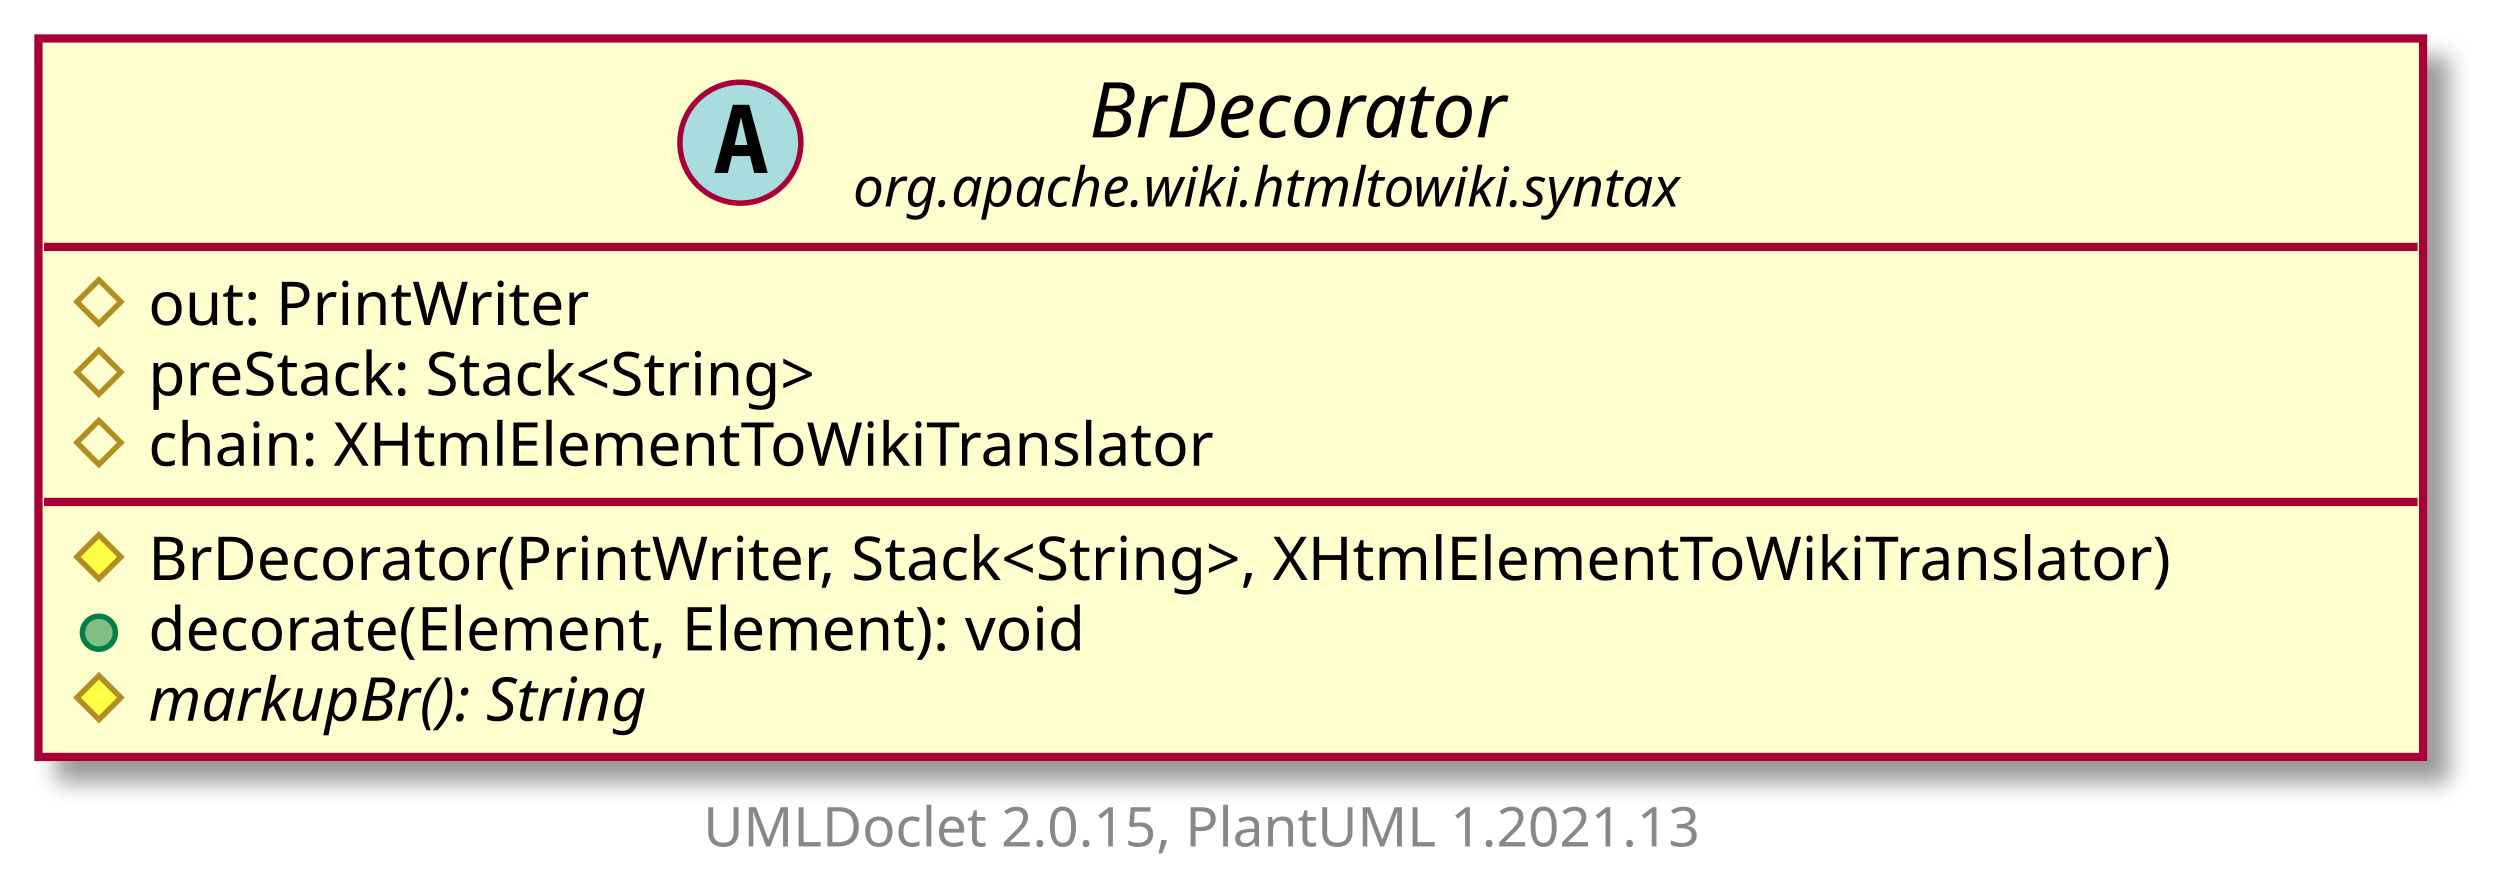
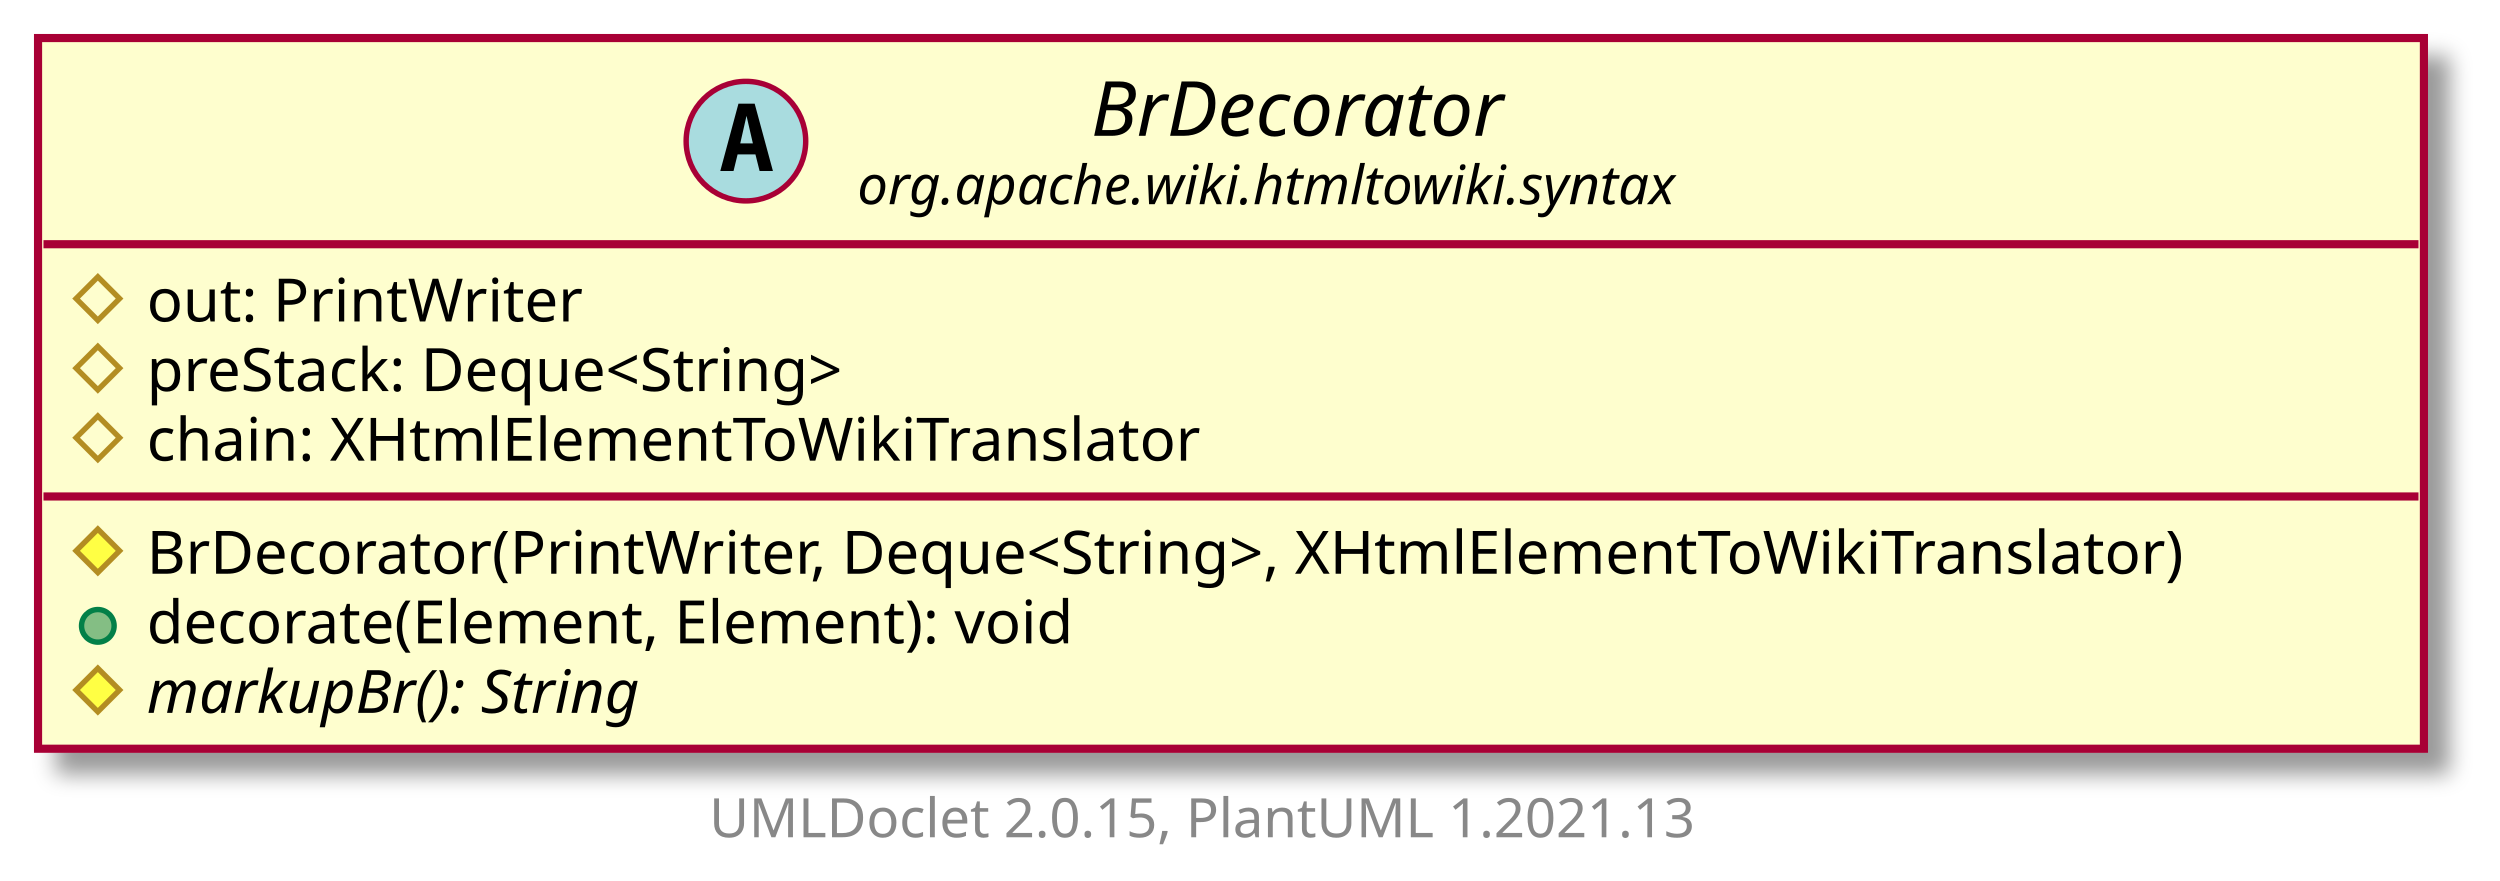
- <svg xmlns="http://www.w3.org/2000/svg" xmlns:xlink="http://www.w3.org/1999/xlink" contentScriptType="application/ecmascript" contentStyleType="text/css" height="162px" preserveAspectRatio="none" style="width:455px;height:162px;background:#FFFFFF;" version="1.1" viewBox="0 0 455 162" width="455px" zoomAndPan="magnify">
+ <svg xmlns="http://www.w3.org/2000/svg" xmlns:xlink="http://www.w3.org/1999/xlink" contentScriptType="application/ecmascript" contentStyleType="text/css" height="162px" preserveAspectRatio="none" style="width:460px;height:162px;background:#FFFFFF;" version="1.1" viewBox="0 0 460 162" width="460px" zoomAndPan="magnify">
  <defs>
-     <filter height="300%" id="f1femm2jpiyk5h" width="300%" x="-1" y="-1">
+     <filter height="300%" id="f1cqzs47ty3ukl" width="300%" x="-1" y="-1">
      <feGaussianBlur result="blurOut" stdDeviation="2.0" />
      <feColorMatrix in="blurOut" result="blurOut2" type="matrix" values="0 0 0 0 0 0 0 0 0 0 0 0 0 0 0 0 0 0 .4 0" />
      <feOffset dx="4.0" dy="4.0" in="blurOut2" result="blurOut3" />
      <feBlend in="SourceGraphic" in2="blurOut3" mode="normal" />
    </filter>
  </defs>
  <g>
    <a href="BrDecorator.html" target="_top" title="BrDecorator.html" xlink:actuate="onRequest" xlink:href="BrDecorator.html" xlink:show="new" xlink:title="BrDecorator.html" xlink:type="simple">
-       <rect codeLine="5" fill="#FEFECE" filter="url(#f1femm2jpiyk5h)" height="130.766" id="org.apache.wiki.htmltowiki.syntax.BrDecorator" style="stroke:#A80036;stroke-width:1.5;" width="434" x="7" y="7" />
-       <ellipse cx="134.75" cy="25.969" fill="#A9DCDF" rx="11" ry="11" style="stroke:#A80036;stroke-width:1.0;" />
-       <path d="M134.859,21.312 L133.703,26.391 L136.031,26.391 L134.859,21.312 Z M133.375,19.078 L136.359,19.078 L139.719,31.469 L137.266,31.469 L136.5,28.406 L133.219,28.406 L132.469,31.469 L130.031,31.469 L133.375,19.078 Z " fill="#000000" />
-       <text fill="#000000" font-family="sans-serif" font-size="14" font-style="italic" lengthAdjust="spacing" textLength="84" x="198.25" y="24.995">BrDecorator</text>
-       <text fill="#000000" font-family="sans-serif" font-size="10" font-style="italic" lengthAdjust="spacing" textLength="170" x="155.25" y="37.579">org.apache.wiki.htmltowiki.syntax</text>
-       <line style="stroke:#A80036;stroke-width:1.5;" x1="8" x2="440" y1="44.938" y2="44.938" />
+       <rect codeLine="5" fill="#FEFECE" filter="url(#f1cqzs47ty3ukl)" height="130.766" id="org.apache.wiki.htmltowiki.syntax.BrDecorator" style="stroke:#A80036;stroke-width:1.5;" width="439" x="7" y="7" />
+       <ellipse cx="137.25" cy="25.969" fill="#A9DCDF" rx="11" ry="11" style="stroke:#A80036;stroke-width:1.0;" />
+       <path d="M137.359,21.312 L136.203,26.391 L138.531,26.391 L137.359,21.312 Z M135.875,19.078 L138.859,19.078 L142.219,31.469 L139.766,31.469 L139,28.406 L135.719,28.406 L134.969,31.469 L132.531,31.469 L135.875,19.078 Z " fill="#000000" />
+       <text fill="#000000" font-family="sans-serif" font-size="14" font-style="italic" lengthAdjust="spacing" textLength="84" x="200.75" y="24.995">BrDecorator</text>
+       <text fill="#000000" font-family="sans-serif" font-size="10" font-style="italic" lengthAdjust="spacing" textLength="170" x="157.75" y="37.579">org.apache.wiki.htmltowiki.syntax</text>
+       <line style="stroke:#A80036;stroke-width:1.5;" x1="8" x2="445" y1="44.938" y2="44.938" />
      <polygon fill="none" points="18,50.938,22,54.938,18,58.938,14,54.938" style="stroke:#B38D22;stroke-width:1.0;" />
      <text fill="#000000" font-family="sans-serif" font-size="11" lengthAdjust="spacing" textLength="85" x="27" y="59.148">out: PrintWriter</text>
      <polygon fill="none" points="18,63.742,22,67.742,18,71.742,14,67.742" style="stroke:#B38D22;stroke-width:1.0;" />
-       <text fill="#000000" font-family="sans-serif" font-size="11" lengthAdjust="spacing" textLength="141" x="27" y="71.953">preStack: Stack&lt;String&gt;</text>
+       <text fill="#000000" font-family="sans-serif" font-size="11" lengthAdjust="spacing" textLength="146" x="27" y="71.953">preStack: Deque&lt;String&gt;</text>
      <polygon fill="none" points="18,76.547,22,80.547,18,84.547,14,80.547" style="stroke:#B38D22;stroke-width:1.0;" />
      <text fill="#000000" font-family="sans-serif" font-size="11" lengthAdjust="spacing" textLength="211" x="27" y="84.757">chain: XHtmlElementToWikiTranslator</text>
-       <line style="stroke:#A80036;stroke-width:1.5;" x1="8" x2="440" y1="91.352" y2="91.352" />
+       <line style="stroke:#A80036;stroke-width:1.5;" x1="8" x2="445" y1="91.352" y2="91.352" />
      <polygon fill="#FFFF44" points="18,97.352,22,101.352,18,105.352,14,101.352" style="stroke:#B38D22;stroke-width:1.0;" />
-       <text fill="#000000" font-family="sans-serif" font-size="11" lengthAdjust="spacing" textLength="408" x="27" y="105.562">BrDecorator(PrintWriter, Stack&lt;String&gt;, XHtmlElementToWikiTranslator)</text>
+       <text fill="#000000" font-family="sans-serif" font-size="11" lengthAdjust="spacing" textLength="413" x="27" y="105.562">BrDecorator(PrintWriter, Deque&lt;String&gt;, XHtmlElementToWikiTranslator)</text>
      <ellipse cx="18" cy="115.156" fill="#84BE84" rx="3" ry="3" style="stroke:#038048;stroke-width:1.0;" />
      <text fill="#000000" font-family="sans-serif" font-size="11" lengthAdjust="spacing" textLength="189" x="27" y="118.367">decorate(Element, Element): void</text>
      <polygon fill="#FFFF44" points="18,122.961,22,126.961,18,130.961,14,126.961" style="stroke:#B38D22;stroke-width:1.0;" />
      <text fill="#000000" font-family="sans-serif" font-size="11" font-style="italic" lengthAdjust="spacing" textLength="105" x="27" y="131.171">markupBr(): String</text>
    </a>
-     <text fill="#888888" font-family="sans-serif" font-size="10" lengthAdjust="spacing" textLength="192" x="128" y="154.048">UMLDoclet 2.0.15, PlantUML 1.2021.13</text>
+     <text fill="#888888" font-family="sans-serif" font-size="10" lengthAdjust="spacing" textLength="192" x="130.5" y="154.048">UMLDoclet 2.0.15, PlantUML 1.2021.13</text>
  </g>
</svg>
